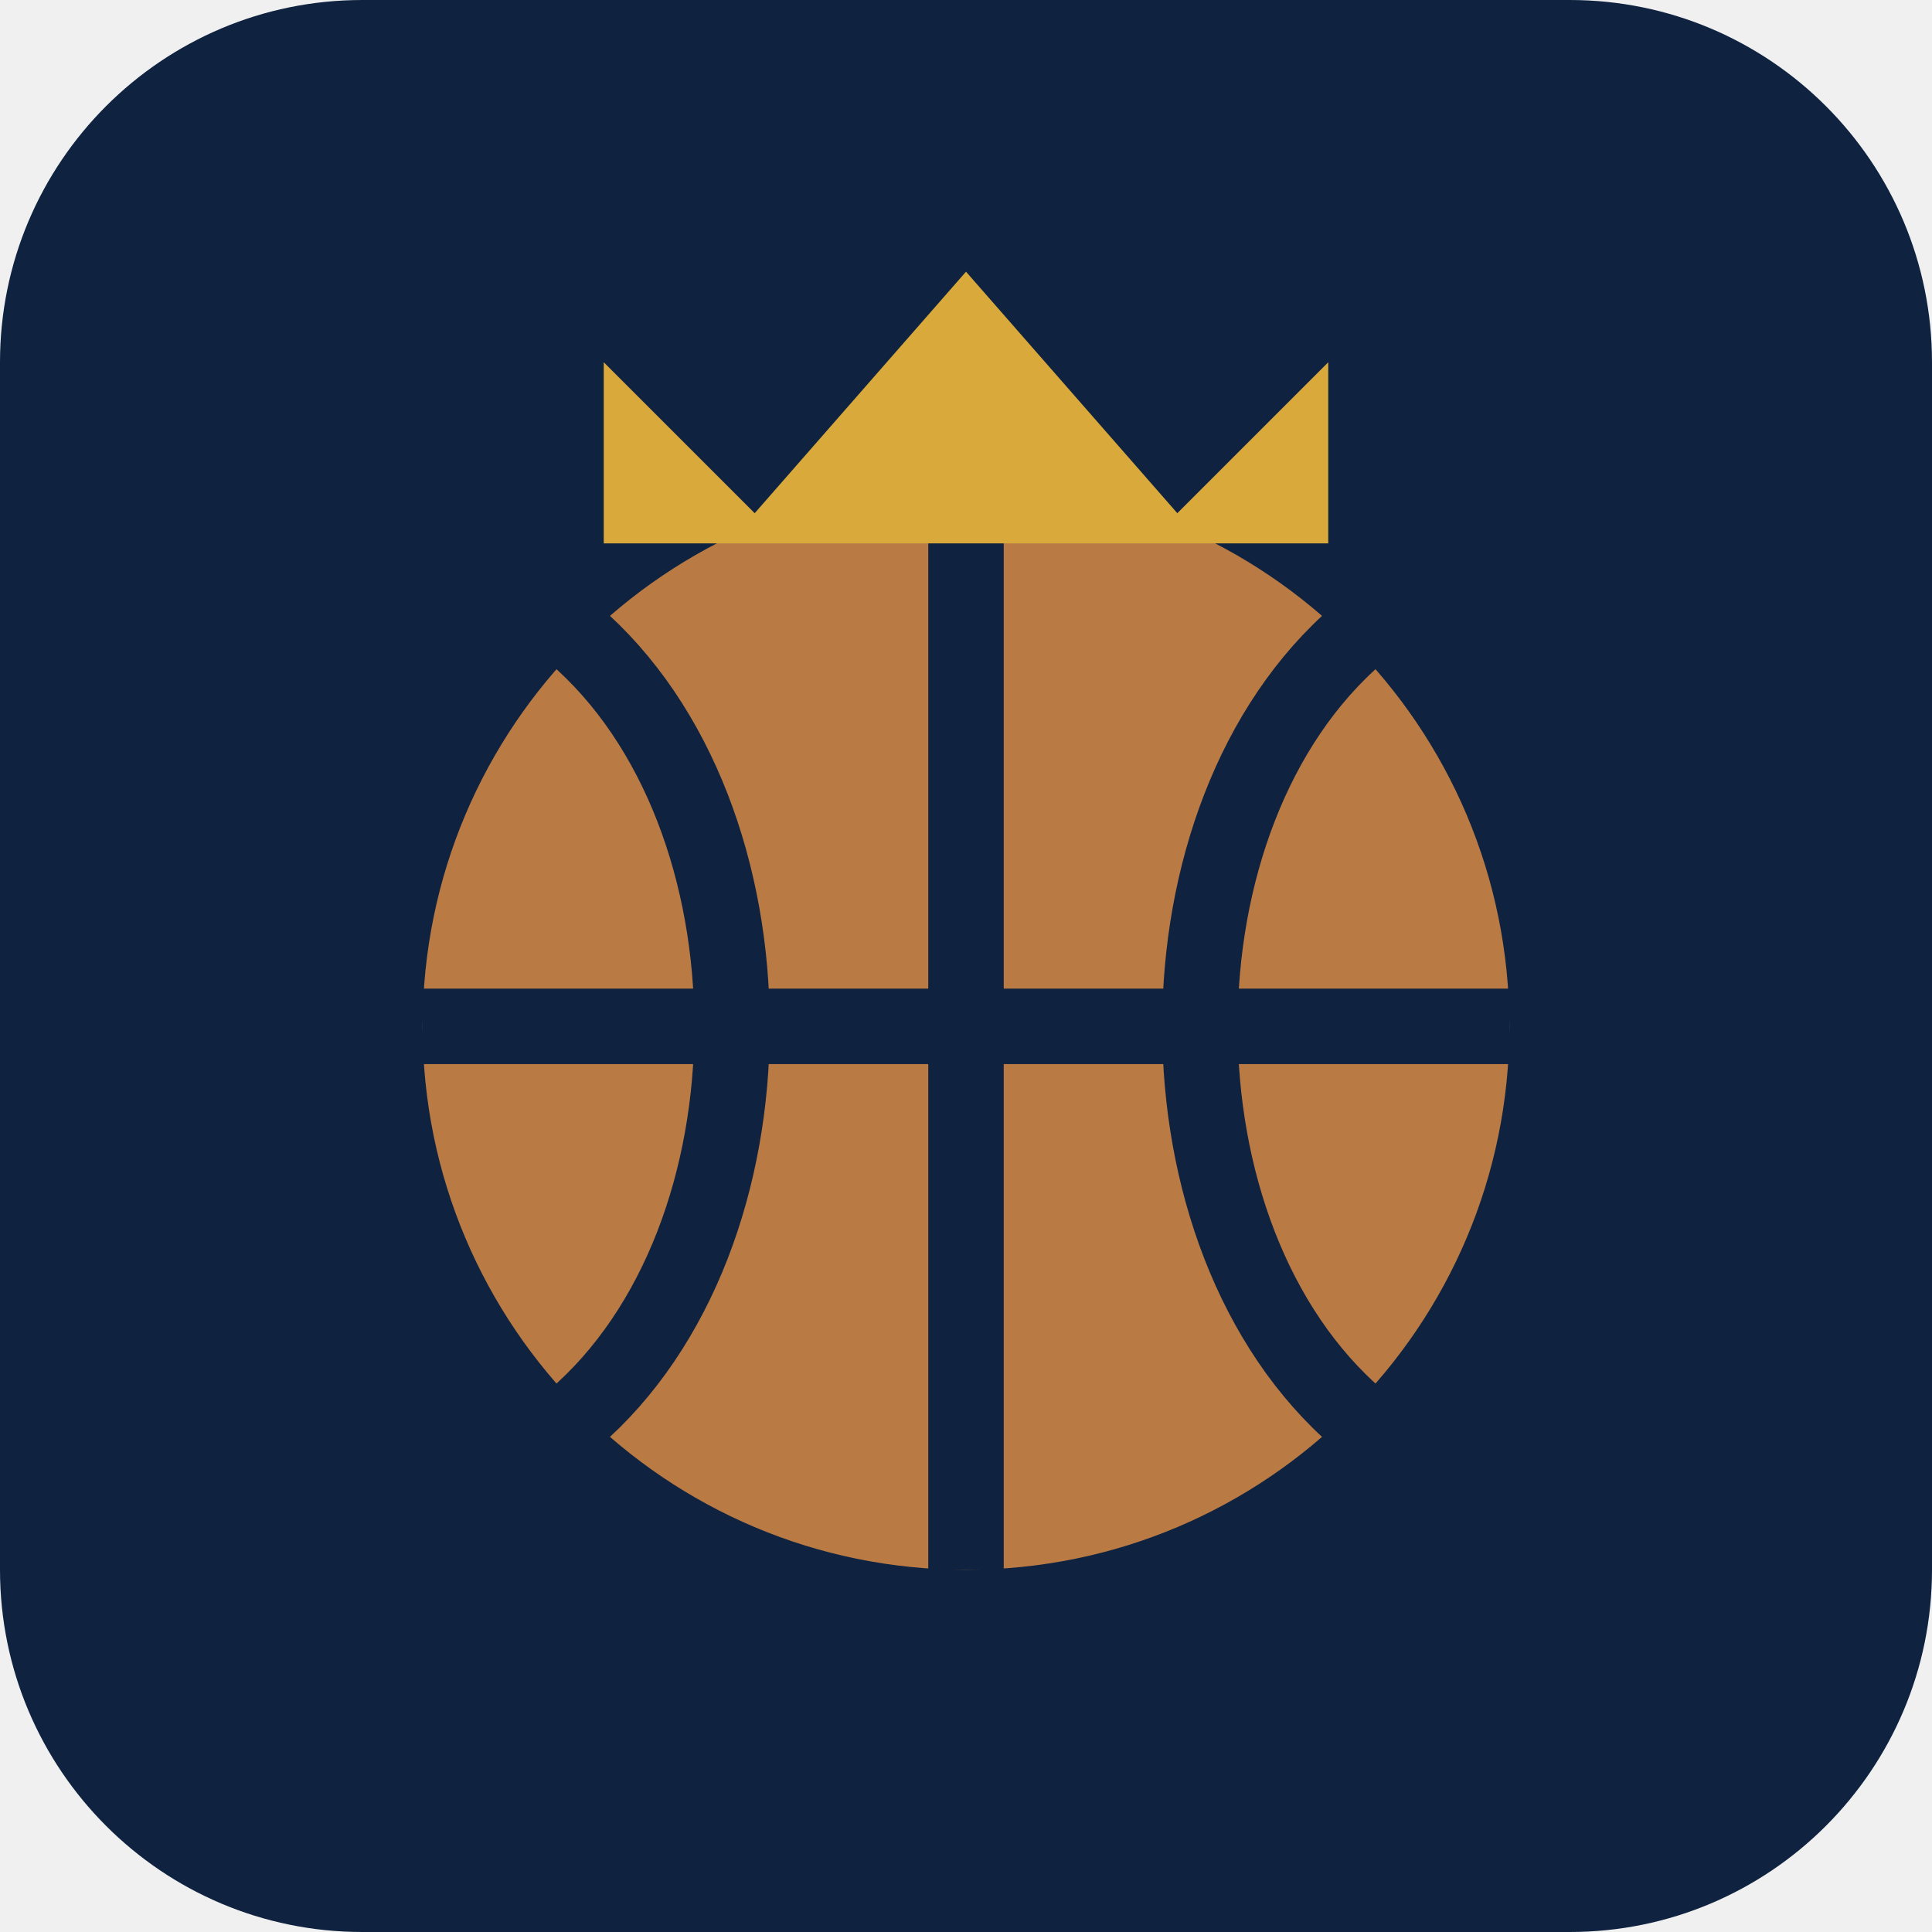
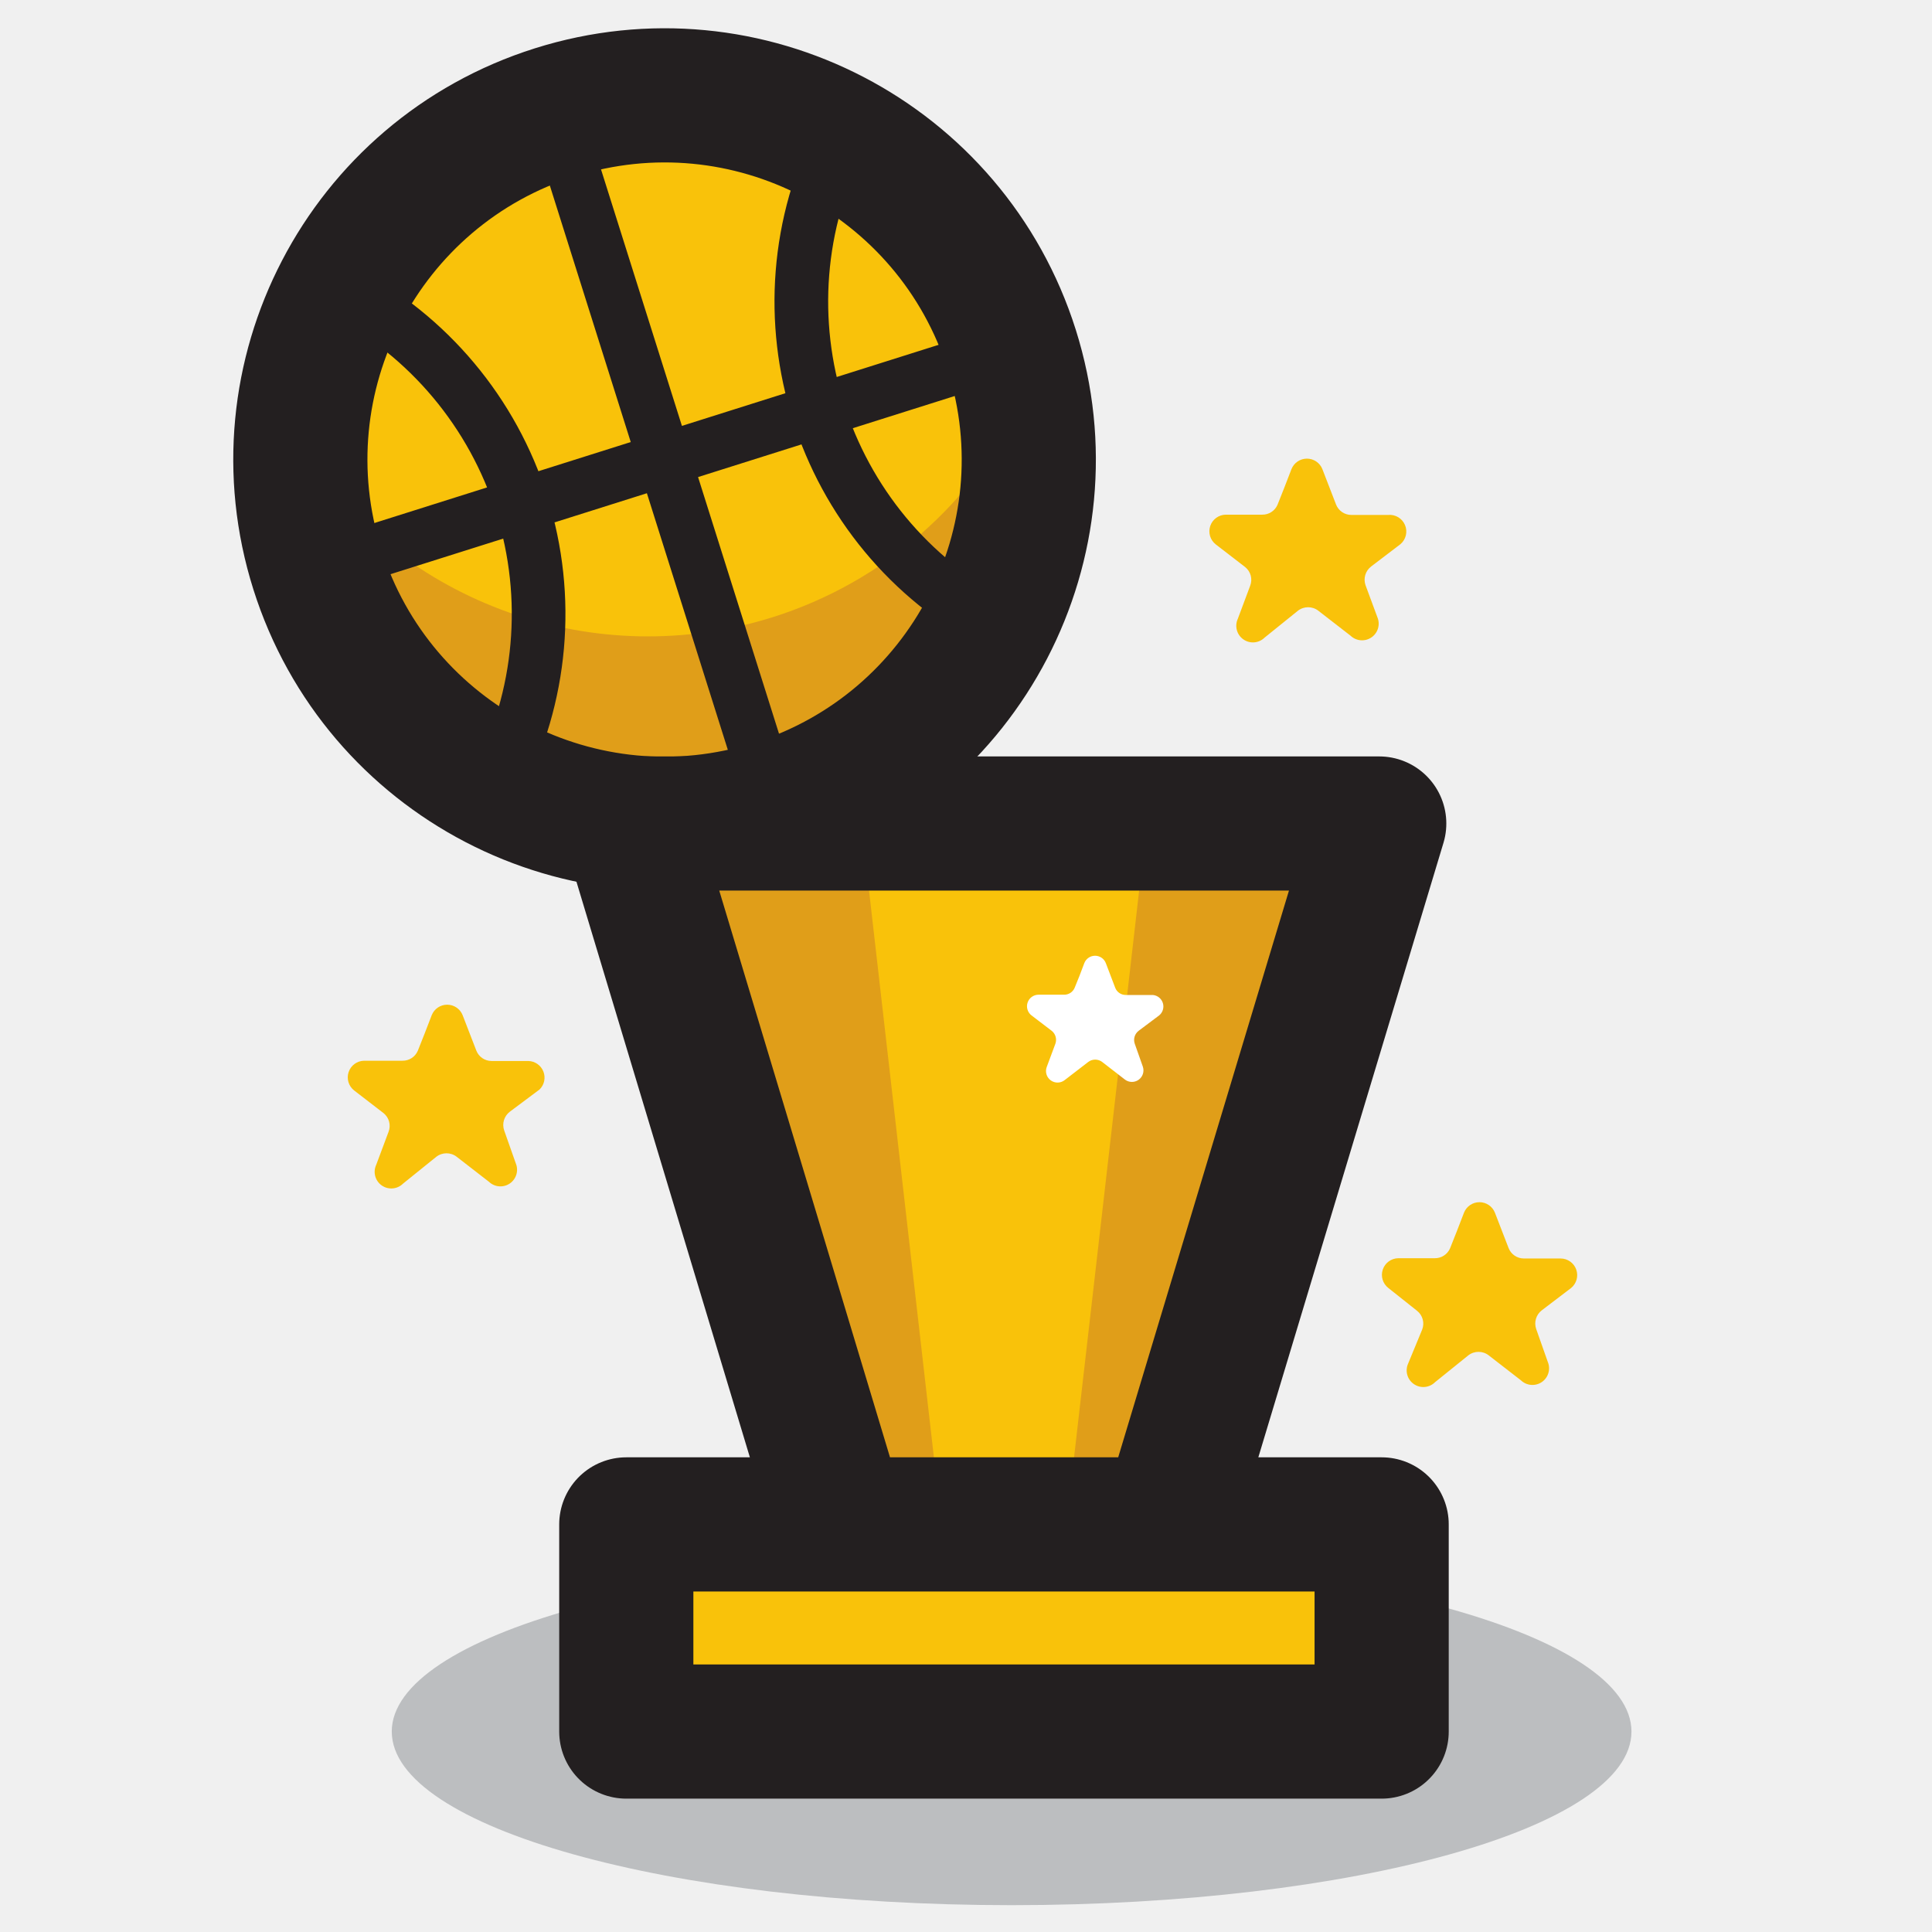
- <svg xmlns="http://www.w3.org/2000/svg" viewBox="0 0 64 64">
-   <rect width="64" height="64" rx="12" fill="#0F2340" />
-   <circle cx="32" cy="34" r="18" fill="#B97A44" />
-   <path d="M14 34h36M32 16v36M19 21c7 6 7 20 0 26M45 21c-7 6-7 20 0 26" fill="none" stroke="#0F2340" stroke-width="2.5" />
-   <path d="M20 12l5 5 7-8 7 8 5-5v6H20z" fill="#D9A93B" />
+ <svg xmlns="http://www.w3.org/2000/svg" viewBox="0 0 72 72">
+   <ellipse cx="37.7" cy="64.53" fill="#bcbec0" rx="23.1" ry="6.47" />
+   <path d="m23.34 56.81h28.15v7.72h-28.15z" fill="#f9c20a" />
+   <path d="m43.53 56.81h-12.22l-7.87-26.12h27.96z" fill="#e09e19" />
+   <path d="m39.74 56.81h-4.65l-2.99-26.12h10.64z" fill="#f9c20a" />
+   <circle cx="24.76" cy="17.13" fill="#f9c20a" r="13.57" transform="matrix(.9536644 -.3008723 .3008723 .9536644 -4.000078 8.240153)" />
+   <path d="m28.8 23a15.5 15.5 0 0 1 -17.58-6.23 13.55 13.55 0 1 0 26.91-1.92 15.45 15.45 0 0 1 -9.33 8.15z" fill="#e09e19" />
+   <g fill="none" stroke="#231f20" stroke-linecap="round" stroke-linejoin="round">
+     <path d="m43.53 56.81h-12.22l-7.87-26.12h27.96zm-20.19 0h28.15v7.72h-28.15z" stroke-width="5" />
+     <circle cx="24.76" cy="17.13" r="13.57" stroke-width="5" transform="matrix(.9536644 -.3008723 .3008723 .9536644 -4.000078 8.240153)" />
+     <path d="m18.53 29.17a13.57 13.57 0 0 0 -5.76-18.32m24.41 12.44a13.57 13.57 0 0 1 -5.79-18.29m-10.71-.81 8.16 25.87m8.86-17.02-25.87 8.17" stroke-width="2" />
+   </g>
+   <path d="m20.11 40.6-1.11.83a.62.62 0 0 0 -.21.7l.43 1.22a.62.62 0 0 1 -1 .69l-1.2-.93a.62.62 0 0 0 -.76 0l-1.24 1a.62.62 0 0 1 -1-.7l.46-1.23a.61.61 0 0 0 -.19-.7l-1.09-.84a.62.62 0 0 1 .37-1.11h1.43a.61.61 0 0 0 .57-.37q.25-.62.52-1.33a.62.62 0 0 1 1.15 0l.51 1.32a.61.61 0 0 0 .57.39h1.37a.62.62 0 0 1 .42 1.06zm32.08-20.32-1.09.83a.62.62 0 0 0 -.21.7l.44 1.19a.62.62 0 0 1 -1 .69l-1.2-.93a.62.62 0 0 0 -.76 0l-1.24 1a.62.62 0 0 1 -1-.7l.46-1.23a.61.61 0 0 0 -.19-.7l-1.09-.84a.62.62 0 0 1 .37-1.11h1.36a.61.61 0 0 0 .57-.37q.25-.62.52-1.33a.62.62 0 0 1 1.15 0l.51 1.32a.61.61 0 0 0 .57.39h1.37a.62.62 0 0 1 .46 1.09z" fill="#f9c20a" />
+   <path d="m43.2 37.84-.76.57a.43.43 0 0 0 -.15.49l.3.85a.43.43 0 0 1 -.67.48l-.84-.65a.43.43 0 0 0 -.53 0l-.87.67a.43.43 0 0 1 -.67-.49l.32-.86a.43.43 0 0 0 -.13-.48l-.76-.58a.43.43 0 0 1 .26-.77h.95a.42.42 0 0 0 .4-.26q.18-.43.36-.92a.43.43 0 0 1 .8 0l.35.92a.42.42 0 0 0 .4.27h1a.43.43 0 0 1 .24.76z" fill="#fff" />
+   <path d="m58.55 48-1.09.83a.62.62 0 0 0 -.21.7l.43 1.22a.62.62 0 0 1 -1 .69l-1.2-.93a.62.62 0 0 0 -.76 0l-1.24 1a.62.62 0 0 1 -1-.7l.52-1.26a.61.61 0 0 0 -.19-.7l-1.07-.85a.62.62 0 0 1 .37-1.11h1.36a.61.61 0 0 0 .57-.37q.25-.62.52-1.33a.62.62 0 0 1 1.15 0l.51 1.32a.61.61 0 0 0 .57.39h1.37a.62.62 0 0 1 .39 1.1z" fill="#f9c20a" />
</svg>
